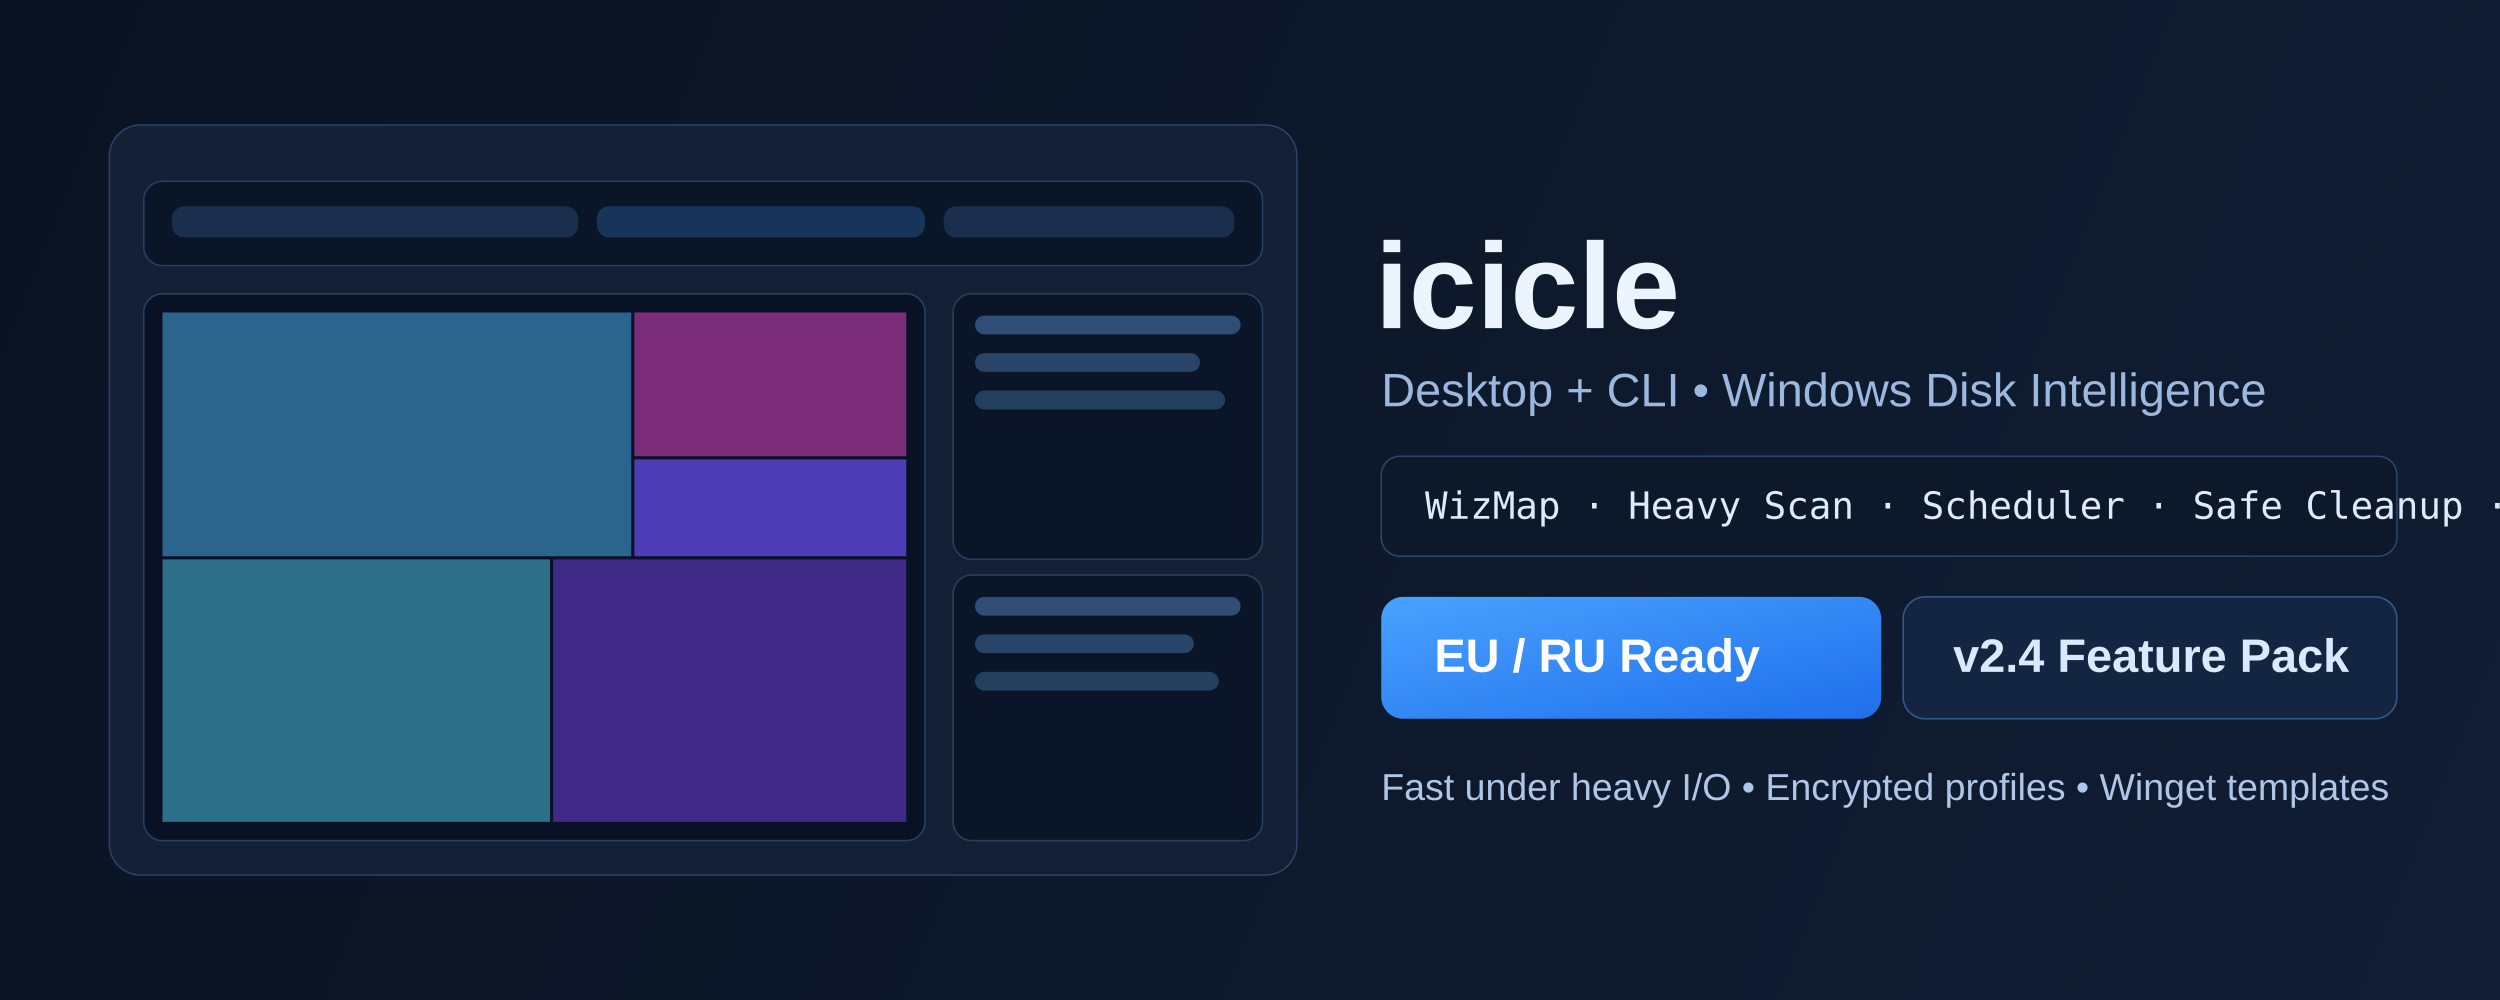
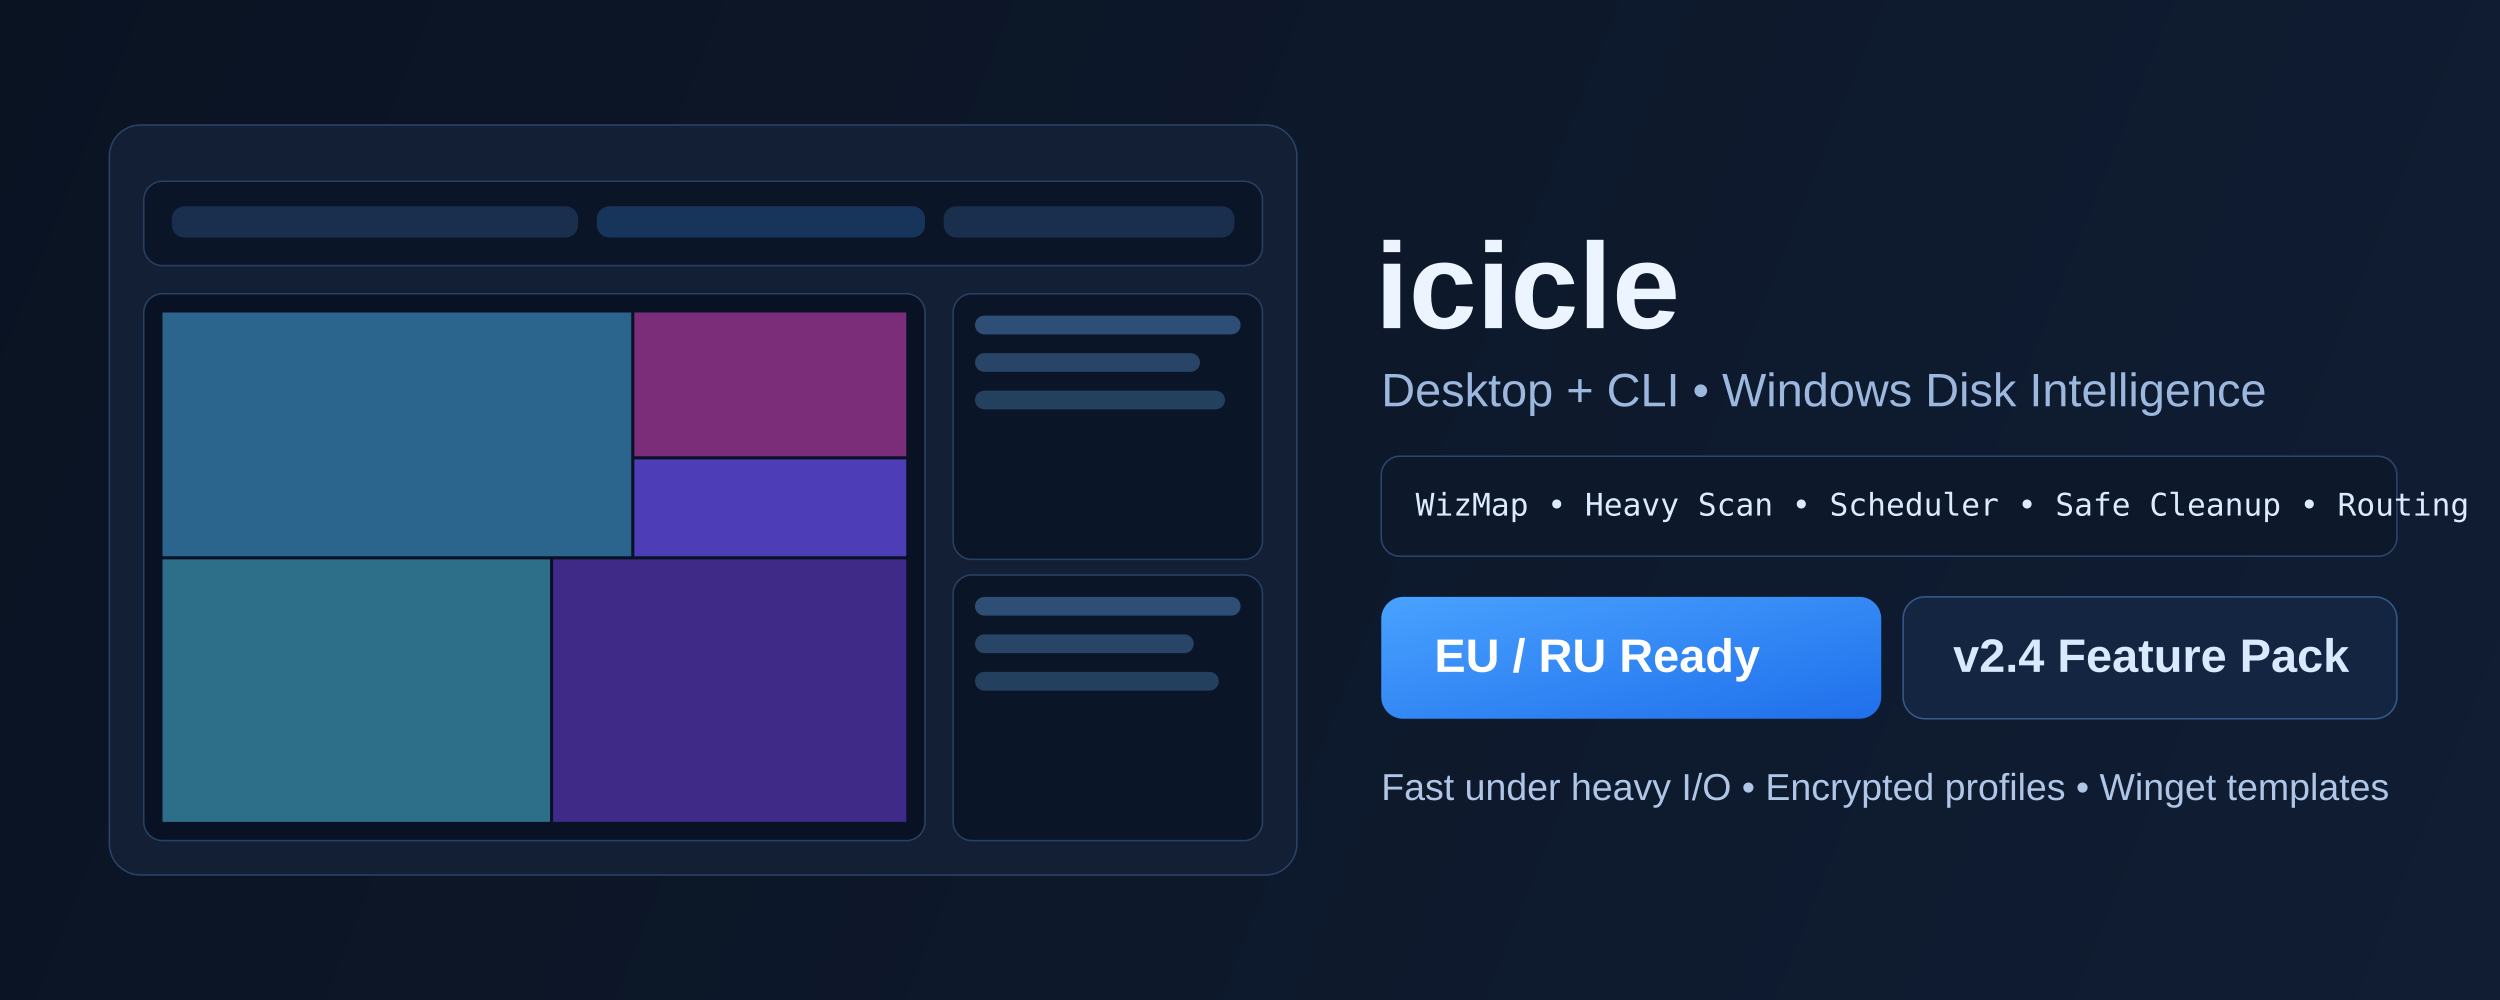
<svg xmlns="http://www.w3.org/2000/svg" width="1600" height="640" viewBox="0 0 1600 640" fill="none">
  <defs>
    <linearGradient id="a" x1="0" y1="0" x2="1600" y2="640" gradientUnits="userSpaceOnUse">
      <stop stop-color="#0A1322" />
      <stop offset="1" stop-color="#101D33" />
    </linearGradient>
    <linearGradient id="b" x1="0" y1="0" x2="1" y2="1">
      <stop stop-color="#49A2FF" />
      <stop offset="1" stop-color="#1F6FEB" />
    </linearGradient>
  </defs>
  <rect width="1600" height="640" fill="url(#a)" />
  <rect x="70" y="80" width="760" height="480" rx="20" fill="#131F34" stroke="#2A4267" />
  <rect x="92" y="116" width="716" height="54" rx="12" fill="#0B1528" stroke="#274062" />
  <rect x="110" y="132" width="260" height="20" rx="8" fill="#1A2E4D" />
  <rect x="382" y="132" width="210" height="20" rx="8" fill="#17345A" />
  <rect x="604" y="132" width="186" height="20" rx="8" fill="#1A2E4D" />
  <rect x="92" y="188" width="500" height="350" rx="12" fill="#091224" stroke="#264262" />
  <rect x="610" y="188" width="198" height="170" rx="12" fill="#0B1528" stroke="#274062" />
  <rect x="610" y="368" width="198" height="170" rx="12" fill="#0B1528" stroke="#274062" />
  <rect x="104" y="200" width="300" height="156" fill="#2B658E" />
  <rect x="406" y="200" width="174" height="92" fill="#7C2D7A" />
  <rect x="406" y="294" width="174" height="62" fill="#4D3DB7" />
  <rect x="104" y="358" width="248" height="168" fill="#2D6E88" />
  <rect x="354" y="358" width="226" height="168" fill="#3F2A87" />
  <rect x="624" y="202" width="170" height="12" rx="6" fill="#2F4E75" />
  <rect x="624" y="226" width="144" height="12" rx="6" fill="#284466" />
  <rect x="624" y="250" width="160" height="12" rx="6" fill="#24405F" />
  <rect x="624" y="382" width="170" height="12" rx="6" fill="#2F4E75" />
  <rect x="624" y="406" width="140" height="12" rx="6" fill="#284466" />
  <rect x="624" y="430" width="156" height="12" rx="6" fill="#24405F" />
  <text x="880" y="210" fill="#ECF4FF" font-family="Segoe UI, Arial" font-size="78" font-weight="700">icicle</text>
  <text x="884" y="260" fill="#9DB8DE" font-family="Segoe UI, Arial" font-size="30">Desktop + CLI • Windows Disk Intelligence</text>
  <rect x="884" y="292" width="650" height="64" rx="12" fill="#0D182B" stroke="#2B456B" />
-   <text x="912" y="332" fill="#DDEBFF" font-family="Consolas, monospace" font-size="24">WizMap · Heavy Scan · Scheduler · Safe Cleanup · Routing Rules</text>
+   <text x="906" y="330" fill="#DDEBFF" font-family="Consolas, monospace" font-size="20">WizMap • Heavy Scan • Scheduler • Safe Cleanup • Routing</text>
  <rect x="884" y="382" width="320" height="78" rx="14" fill="url(#b)" />
  <text x="918" y="430" fill="#FFFFFF" font-family="Segoe UI, Arial" font-size="30" font-weight="700">EU / RU Ready</text>
  <rect x="1218" y="382" width="316" height="78" rx="14" fill="#142541" stroke="#34598A" />
  <text x="1250" y="430" fill="#D9E9FF" font-family="Segoe UI, Arial" font-size="30" font-weight="700">v2.4 Feature Pack</text>
  <text x="884" y="512" fill="#AFC6E7" font-family="Segoe UI, Arial" font-size="24">Fast under heavy I/O • Encrypted profiles • Winget templates</text>
</svg>
